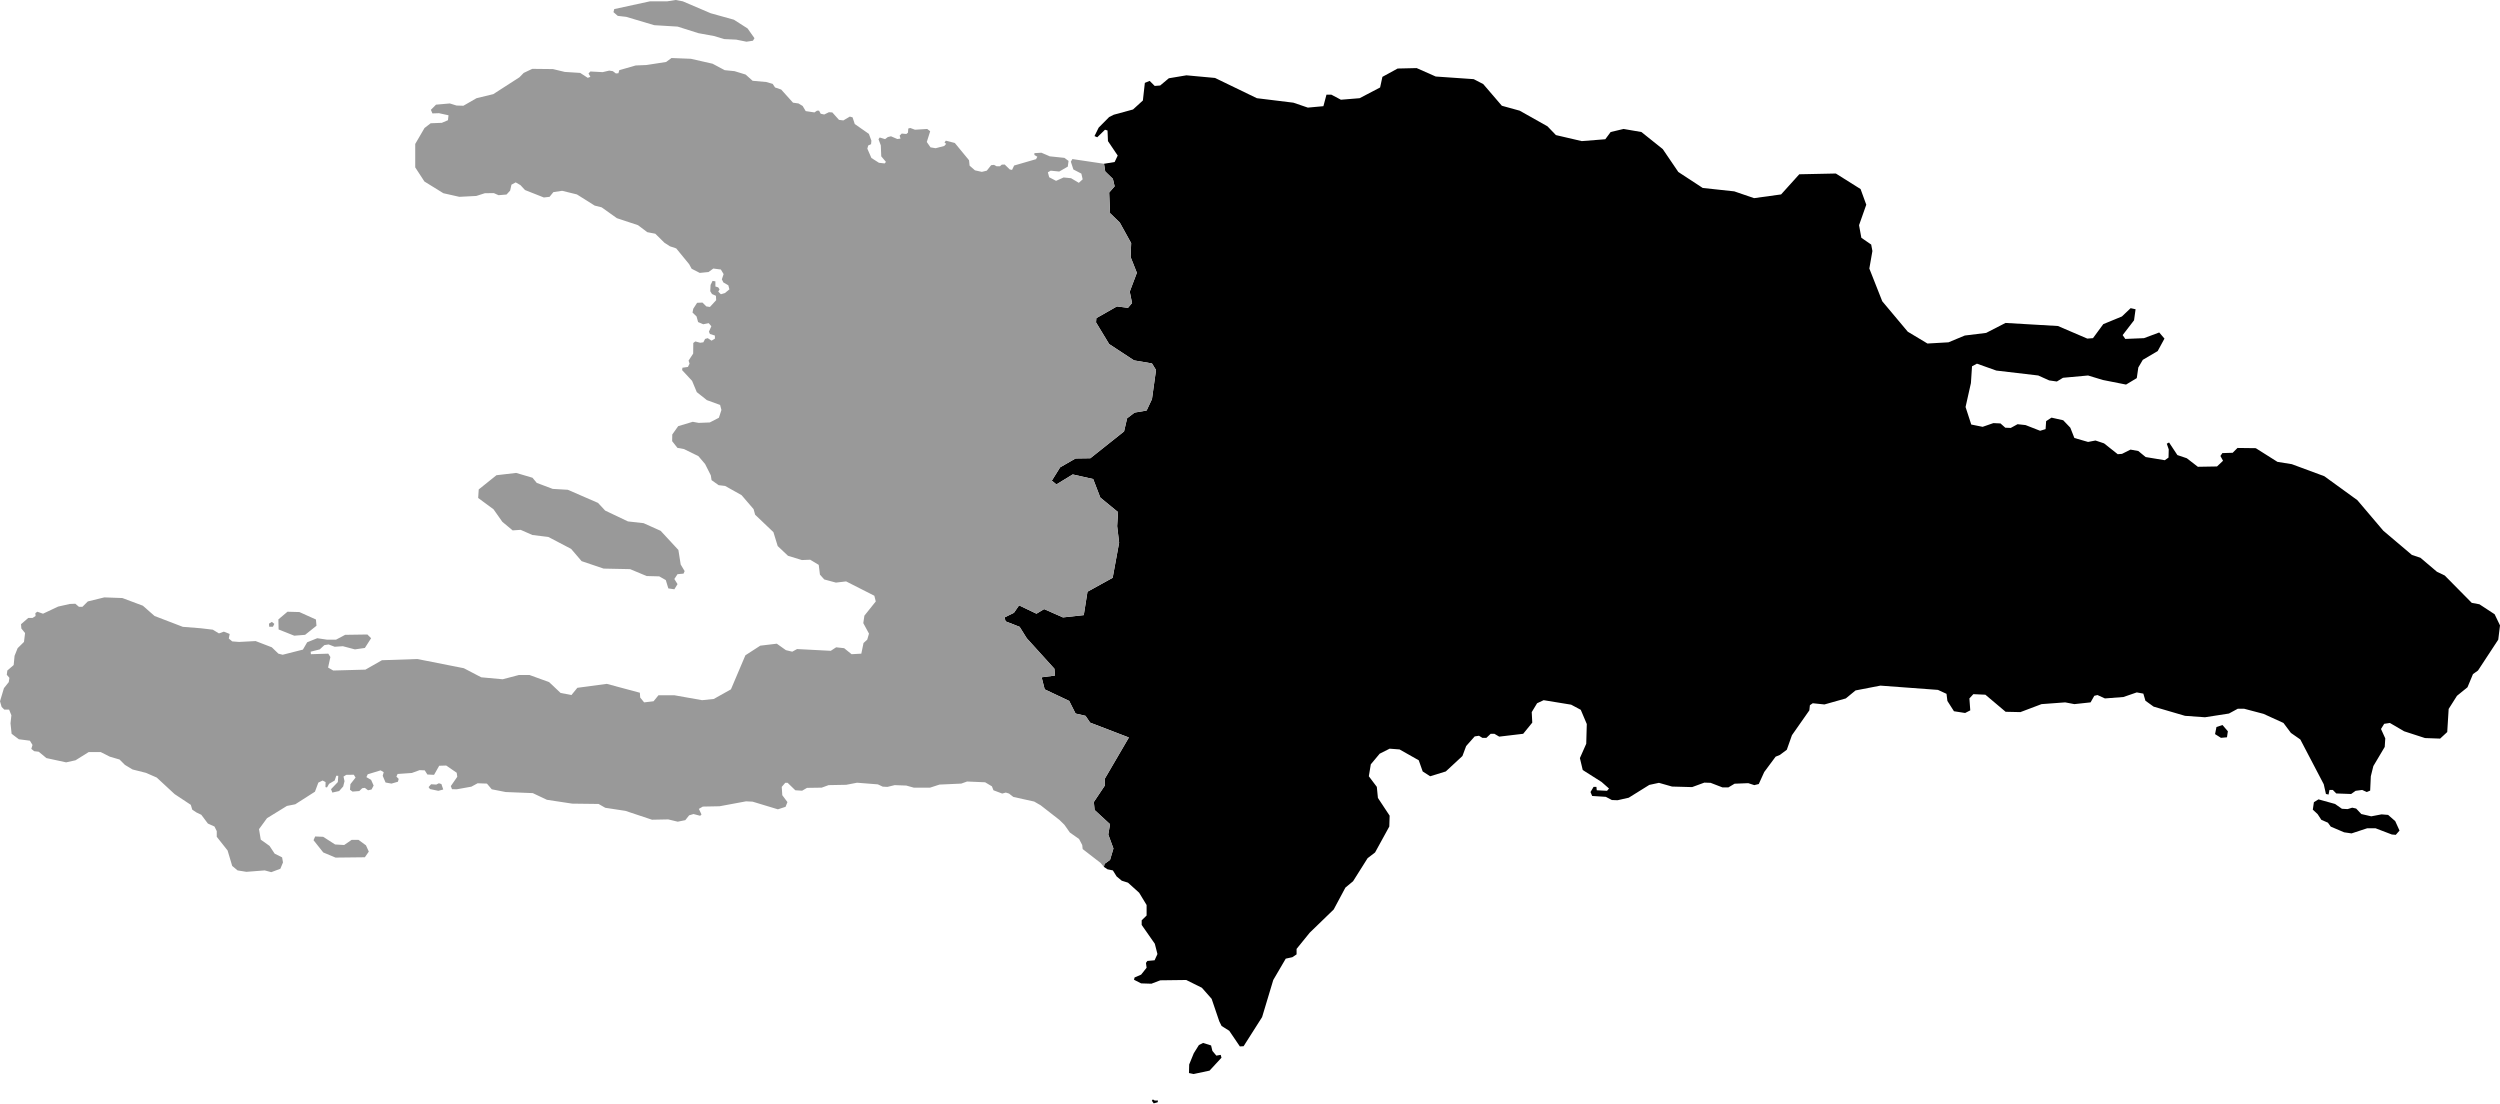
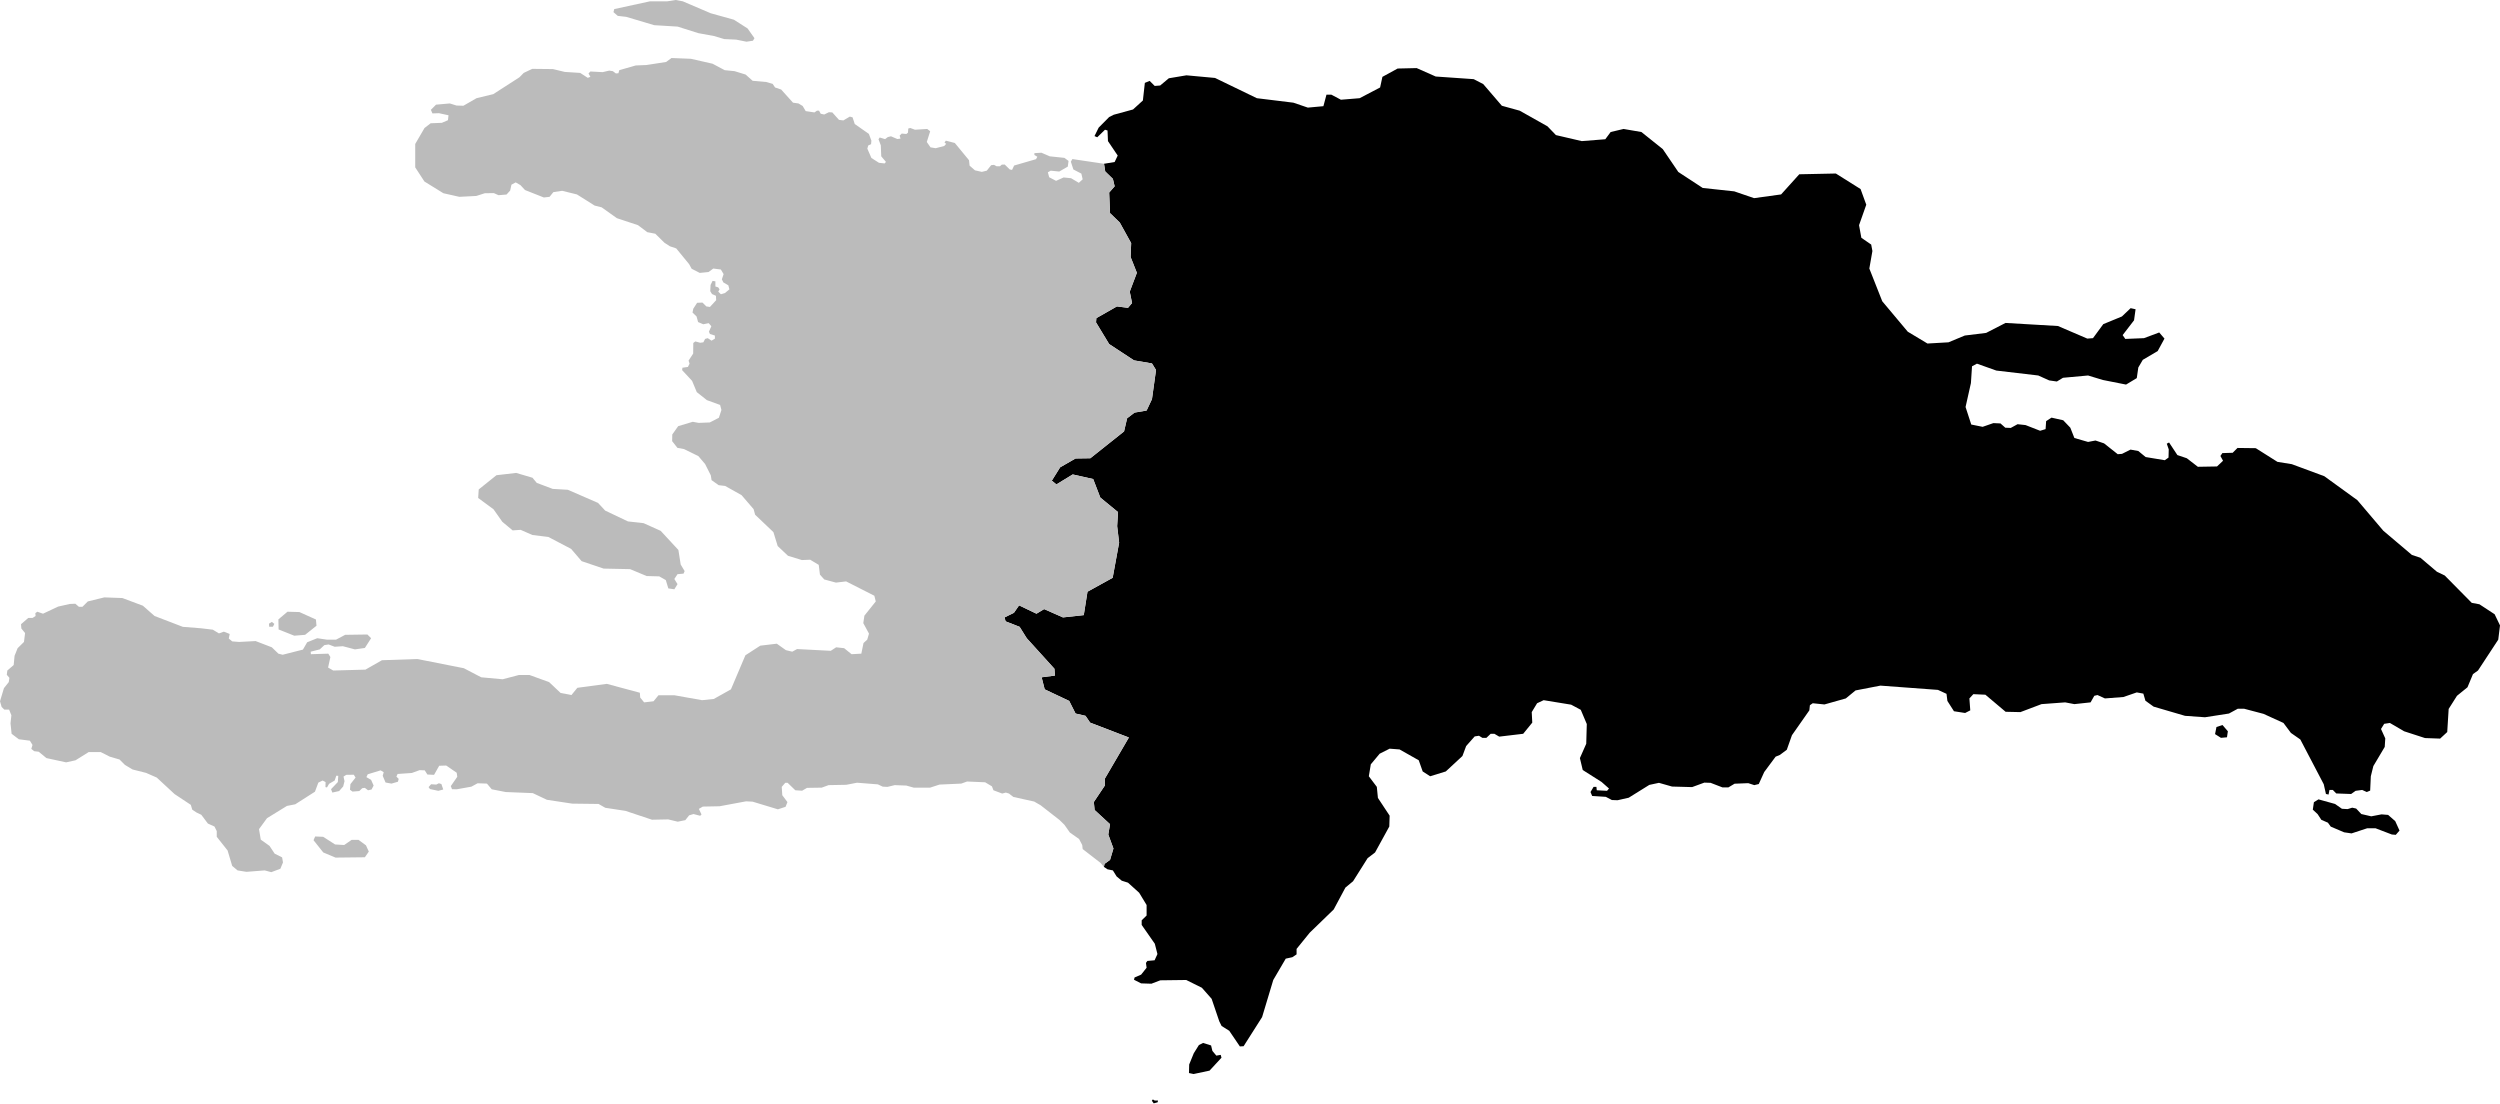
<svg xmlns="http://www.w3.org/2000/svg" viewBox="365.206 375.198 22.837 10.079">
  <path d="M386.333,382.594l0.01-0.068l0.042-0.026l0.151,0.042l0.063,0.044l0.052,0.003l0.042-0.013l0.036,0.008l0.047,0.05l0.091,0.021l0.094-0.018l0.06,0.005l0.065,0.057l0.039,0.086l-0.034,0.039l-0.036-0.003l-0.149-0.057h-0.076l-0.143,0.047l-0.068-0.01l-0.122-0.052l-0.026-0.036l-0.06-0.026l-0.034-0.052L386.333,382.594z M385.494,381.938l0.055-0.005l0.008-0.055l-0.049-0.057l-0.055,0.018l-0.013,0.065L385.494,381.938z M375.728,385.253l0.017,0.024l0.036-0.01l0.003-0.016h-0.03l-0.017-0.01L375.728,385.253z M376.069,384.922l-0.002,0.078l0.042,0.009l0.146-0.031l0.109-0.118l-0.007-0.026l-0.04,0.007l-0.036-0.043l-0.012-0.05l-0.073-0.023l-0.038,0.019l-0.047,0.075L376.069,384.922z M386.333,382.594l0.01-0.068l0.042-0.026l0.151,0.042l0.063,0.044l0.052,0.003l0.042-0.013l0.036,0.008l0.047,0.05l0.091,0.021l0.094-0.018l0.06,0.005l0.065,0.057l0.039,0.086l-0.034,0.039l-0.036-0.003l-0.149-0.057h-0.076l-0.143,0.047l-0.068-0.01l-0.122-0.052l-0.026-0.036l-0.06-0.026l-0.034-0.052L386.333,382.594z M385.494,381.938l0.055-0.005l0.008-0.055l-0.049-0.057l-0.055,0.018l-0.013,0.065L385.494,381.938z M375.728,385.253l0.017,0.024l0.036-0.01l0.003-0.016h-0.03l-0.017-0.01L375.728,385.253z M376.069,384.922l-0.002,0.078l0.042,0.009l0.146-0.031l0.109-0.118l-0.007-0.026l-0.04,0.007l-0.036-0.043l-0.012-0.05l-0.073-0.023l-0.038,0.019l-0.047,0.075L376.069,384.922z M375.29,383.117l0.006-0.028l0.05-0.036l0.031-0.104l-0.047-0.128l0.016-0.094l-0.141-0.13l-0.007-0.073l0.101-0.151v-0.063l0.219-0.375l-0.354-0.136l-0.042-0.062l-0.091-0.021l-0.058-0.115l-0.224-0.106l-0.028-0.11l0.122-0.016l-0.005-0.062l-0.253-0.279l-0.065-0.104l-0.128-0.05l-0.01-0.036l0.086-0.042l0.047-0.068l0.159,0.076l0.07-0.042l0.172,0.076l0.19-0.021l0.034-0.214l0.23-0.127l0.059-0.321l-0.018-0.151l0.008-0.128l-0.162-0.133l-0.065-0.169l-0.187-0.042l-0.149,0.091l-0.042-0.034l0.076-0.122l0.141-0.081l0.135-0.002l0.308-0.245l0.028-0.12l0.068-0.052l0.11-0.019l0.049-0.104l0.037-0.266l-0.037-0.06l-0.164-0.028l-0.227-0.149l-0.12-0.198l0.003-0.039l0.188-0.107l0.101,0.013l0.037-0.044l-0.021-0.104l0.065-0.172l-0.057-0.144l0.005-0.127l-0.104-0.188l-0.089-0.086l-0.008-0.188l0.05-0.057l-0.016-0.068l-0.07-0.068l-0.011-0.07l0.097-0.016l0.028-0.059l-0.089-0.132l-0.004-0.097l-0.023-0.007l-0.071,0.069l-0.025-0.011l0.038-0.077l0.096-0.097l0.042-0.021l0.176-0.048l0.09-0.082l0.018-0.161l0.044-0.018l0.046,0.046l0.05-0.004l0.079-0.066l0.161-0.027l0.261,0.024l0.382,0.185l0.334,0.041l0.132,0.045l0.142-0.013l0.028-0.105h0.045l0.087,0.046l0.171-0.014l0.187-0.098l0.021-0.097l0.139-0.076l0.174-0.004l0.174,0.077l0.347,0.024l0.087,0.045l0.17,0.198l0.163,0.045l0.254,0.143l0.077,0.08l0.236,0.055l0.215-0.017l0.049-0.066l0.118-0.028l0.163,0.028l0.195,0.156l0.142,0.209l0.223,0.146l0.288,0.031l0.181,0.062l0.247-0.034l0.166-0.184l0.334-0.007l0.226,0.142l0.052,0.143l-0.066,0.187l0.021,0.115l0.09,0.062l0.011,0.059l-0.028,0.16l0.118,0.299l0.233,0.278l0.18,0.108l0.192-0.011l0.149-0.062l0.195-0.024l0.177-0.091l0.479,0.028l0.268,0.115l0.052-0.004l0.094-0.128l0.17-0.07l0.08-0.076l0.045,0.01l-0.014,0.101l-0.104,0.135l0.024,0.035l0.171-0.007l0.139-0.052l0.048,0.056l-0.062,0.114l-0.136,0.08l-0.041,0.07l-0.014,0.097l-0.098,0.059l-0.212-0.042l-0.135-0.041l-0.229,0.021l-0.056,0.034l-0.07-0.01l-0.1-0.045l-0.383-0.045l-0.177-0.063l-0.045,0.024l-0.01,0.153l-0.049,0.219l0.052,0.16l0.104,0.021l0.098-0.034l0.065,0.003l0.044,0.039l0.05,0.002l0.062-0.034l0.073,0.008l0.133,0.052l0.05-0.015l0.005-0.073l0.049-0.032l0.107,0.024l0.065,0.068l0.037,0.094l0.125,0.036l0.068-0.013l0.078,0.026l0.125,0.099l0.039-0.003l0.078-0.039l0.071,0.013l0.067,0.055l0.175,0.029l0.034-0.024l0.002-0.075l-0.018-0.052l0.021-0.011l0.076,0.115l0.086,0.029l0.101,0.078l0.175-0.003l0.055-0.052l-0.024-0.044l0.018-0.026l0.094-0.003l0.044-0.044l0.167,0.002l0.198,0.125l0.131,0.021l0.297,0.11l0.302,0.219l0.237,0.279l0.261,0.221l0.078,0.026l0.151,0.128l0.071,0.034l0.247,0.25l0.07,0.013l0.139,0.091l0.049,0.102l-0.016,0.13l-0.185,0.282l-0.046,0.033l-0.05,0.12l-0.096,0.078l-0.076,0.12l-0.013,0.211l-0.065,0.06l-0.138-0.005l-0.191-0.062l-0.13-0.076l-0.052,0.008l-0.029,0.047l0.039,0.086l-0.005,0.078l-0.104,0.175l-0.023,0.093l-0.006,0.131l-0.031,0.013l-0.042-0.019l-0.06,0.008l-0.041,0.029l-0.136-0.005l-0.031-0.032h-0.031l-0.008,0.042l-0.024-0.005l-0.02-0.089l-0.214-0.409l-0.086-0.06l-0.068-0.091l-0.182-0.083l-0.178-0.047h-0.057l-0.081,0.044l-0.219,0.034l-0.182-0.013l-0.287-0.084l-0.075-0.054l-0.019-0.065l-0.06-0.011l-0.122,0.042l-0.169,0.013l-0.068-0.031l-0.029,0.007l-0.034,0.06l-0.148,0.016l-0.084-0.016l-0.216,0.016l-0.193,0.073l-0.135-0.003l-0.185-0.156l-0.11-0.005l-0.036,0.039l0.008,0.109l-0.047,0.024l-0.102-0.016l-0.06-0.094l-0.008-0.065l-0.078-0.036l-0.526-0.039l-0.227,0.044l-0.089,0.073l-0.195,0.055l-0.107-0.011l-0.026,0.018l-0.005,0.047l-0.159,0.227l-0.047,0.133l-0.063,0.047l-0.039,0.016l-0.104,0.14l-0.05,0.11l-0.041,0.01l-0.055-0.018l-0.125,0.005l-0.057,0.034h-0.053l-0.109-0.042l-0.057-0.002l-0.112,0.041l-0.183-0.005l-0.12-0.034l-0.088,0.019l-0.188,0.117l-0.102,0.023l-0.052-0.002l-0.055-0.029l-0.125-0.008l-0.015-0.036l0.028-0.047h0.026l0.003,0.031l0.094,0.005l0.018-0.021l-0.068-0.06l-0.172-0.109l-0.026-0.109l0.058-0.131l0.005-0.18l-0.055-0.13l-0.088-0.047l-0.251-0.041l-0.06,0.028l-0.049,0.081l0.005,0.096l-0.083,0.102l-0.219,0.026l-0.044-0.026h-0.034l-0.039,0.037h-0.037l-0.031-0.019l-0.039,0.006l-0.078,0.088l-0.034,0.091l-0.152,0.141l-0.143,0.044l-0.068-0.044l-0.036-0.102l-0.175-0.099l-0.091-0.007l-0.091,0.046l-0.081,0.097l-0.018,0.109l0.073,0.097l0.01,0.101l0.107,0.162l-0.003,0.099l-0.13,0.237l-0.068,0.052l-0.133,0.211l-0.07,0.058l-0.107,0.2l-0.219,0.212l-0.12,0.148v0.05l-0.039,0.026l-0.06,0.013l-0.114,0.195l-0.102,0.339l-0.169,0.266l-0.034,0.002l-0.097-0.143l-0.07-0.044l-0.021-0.042l-0.07-0.206l-0.089-0.101l-0.143-0.071l-0.237,0.003l-0.081,0.031l-0.094-0.003l-0.065-0.033l0.005-0.021l0.06-0.026l0.05-0.063l-0.006-0.044l0.013-0.018l0.066-0.006l0.026-0.057l-0.024-0.094l-0.12-0.172v-0.042l0.045-0.044v-0.096l-0.068-0.112l-0.102-0.092l-0.057-0.018l-0.047-0.039l-0.034-0.055l-0.049-0.01l-0.033-0.022L375.29,383.117z" />
-   <path fill="#999" d="M370.81,375.309l0.007-0.028l0.327-0.071h0.158l0.076-0.012l0.065,0.012l0.255,0.109l0.212,0.059l0.125,0.08l0.063,0.089l-0.014,0.023l-0.059,0.009l-0.094-0.019l-0.109-0.005l-0.094-0.028l-0.142-0.026l-0.19-0.06l-0.214-0.013l-0.255-0.076l-0.078-0.009L370.81,375.309L370.81,375.309z M369.714,379.85l0.081,0.115l0.094,0.078l0.073-0.005l0.107,0.047l0.146,0.018l0.208,0.109l0.096,0.112l0.201,0.068l0.242,0.005l0.151,0.063l0.115,0.003l0.06,0.034l0.023,0.076l0.055,0.008l0.029-0.047l-0.029-0.047l0.029-0.044l0.055-0.005l0.01-0.023l-0.036-0.06l-0.021-0.133l-0.162-0.175l-0.156-0.07l-0.143-0.016l-0.208-0.099l-0.065-0.07l-0.276-0.12l-0.138-0.008l-0.146-0.055l-0.039-0.047l-0.149-0.044l-0.18,0.021l-0.162,0.13l-0.005,0.078L369.714,379.85L369.714,379.85z M367.749,380.856l0.083-0.07l0.109,0.003l0.151,0.068l0.005,0.057l-0.104,0.083l-0.099,0.008l-0.143-0.057L367.749,380.856L367.749,380.856z M367.663,380.895l0.026-0.016l0.023,0.018l-0.013,0.026h-0.034L367.663,380.895L367.663,380.895z M368.085,382.839l0.073,0.003l0.109,0.07l0.083,0.005l0.068-0.047h0.063l0.068,0.05l0.026,0.057l-0.036,0.052l-0.268,0.003l-0.112-0.047l-0.089-0.112L368.085,382.839L368.085,382.839z M369.121,382.388l0.023-0.026l0.047,0.003l0.024-0.012l0.023,0.007l0.017,0.05l-0.045,0.012l-0.076-0.016L369.121,382.388L369.121,382.388z M370.81,375.309l0.007-0.028l0.327-0.071h0.158l0.076-0.012l0.065,0.012l0.255,0.109l0.212,0.059l0.125,0.08l0.063,0.089l-0.014,0.023l-0.059,0.009l-0.094-0.019l-0.109-0.005l-0.094-0.028l-0.142-0.026l-0.19-0.06l-0.214-0.013l-0.255-0.076l-0.078-0.009L370.81,375.309L370.81,375.309z M369.714,379.85l0.081,0.115l0.094,0.078l0.073-0.005l0.107,0.047l0.146,0.018l0.208,0.109l0.096,0.112l0.201,0.068l0.242,0.005l0.151,0.063l0.115,0.003l0.06,0.034l0.023,0.076l0.055,0.008l0.029-0.047l-0.029-0.047l0.029-0.044l0.055-0.005l0.01-0.023l-0.036-0.06l-0.021-0.133l-0.162-0.175l-0.156-0.07l-0.143-0.016l-0.208-0.099l-0.065-0.07l-0.276-0.12l-0.138-0.008l-0.146-0.055l-0.039-0.047l-0.149-0.044l-0.18,0.021l-0.162,0.13l-0.005,0.078L369.714,379.85L369.714,379.85z M367.749,380.856l0.083-0.07l0.109,0.003l0.151,0.068l0.005,0.057l-0.104,0.083l-0.099,0.008l-0.143-0.057L367.749,380.856L367.749,380.856z M367.663,380.895l0.026-0.016l0.023,0.018l-0.013,0.026h-0.034L367.663,380.895L367.663,380.895z M368.085,382.839l0.073,0.003l0.109,0.07l0.083,0.005l0.068-0.047h0.063l0.068,0.05l0.026,0.057l-0.036,0.052l-0.268,0.003l-0.112-0.047l-0.089-0.112L368.085,382.839L368.085,382.839z M369.121,382.388l0.023-0.026l0.047,0.003l0.024-0.012l0.023,0.007l0.017,0.05l-0.045,0.012l-0.076-0.016L369.121,382.388L369.121,382.388z M375.29,383.117l0.006-0.028l0.05-0.036l0.031-0.104l-0.047-0.128l0.016-0.094l-0.141-0.13l-0.007-0.073l0.101-0.151v-0.063l0.219-0.375l-0.354-0.136l-0.042-0.062l-0.091-0.021l-0.058-0.115l-0.224-0.106l-0.028-0.11l0.122-0.016l-0.005-0.062l-0.253-0.279l-0.065-0.104l-0.128-0.05l-0.01-0.036l0.086-0.042l0.047-0.068l0.159,0.076l0.07-0.042l0.172,0.076l0.19-0.021l0.034-0.214l0.23-0.127l0.059-0.321l-0.018-0.151l0.008-0.128l-0.162-0.133l-0.065-0.169l-0.187-0.042l-0.149,0.091l-0.042-0.034l0.076-0.122l0.141-0.081l0.135-0.002l0.308-0.245l0.028-0.12l0.068-0.052l0.11-0.019l0.049-0.104l0.037-0.266l-0.037-0.06l-0.164-0.028l-0.227-0.149l-0.12-0.198l0.003-0.039l0.188-0.107l0.101,0.013l0.037-0.044l-0.021-0.104l0.065-0.172l-0.057-0.144l0.005-0.127l-0.104-0.188l-0.089-0.086l-0.008-0.188l0.05-0.057l-0.016-0.068l-0.07-0.068l-0.011-0.07l-0.289-0.043l-0.014,0.024l0.023,0.071l0.073,0.038l0.012,0.052l-0.035,0.032l-0.071-0.042l-0.068-0.007l-0.069,0.031l-0.063-0.033l-0.012-0.045l0.026-0.015l0.078,0.008l0.078-0.045l0.007-0.052l-0.038-0.028l-0.134-0.014l-0.076-0.033l-0.064,0.004v0.017l0.027,0.016l-0.012,0.022l-0.2,0.058l-0.019,0.04l-0.021-0.004l-0.046-0.045l-0.027,0.001l-0.017,0.015h-0.03l-0.024-0.013l-0.026,0.003l-0.04,0.05l-0.045,0.011l-0.063-0.014l-0.049-0.043l-0.005-0.049l-0.13-0.158l-0.082-0.021l-0.012,0.017l0.015,0.012l-0.017,0.019l-0.079,0.021l-0.047-0.008l-0.034-0.049l0.031-0.098l-0.027-0.021l-0.112,0.007l-0.043-0.016l-0.018,0.005l-0.003,0.038l-0.015,0.012l-0.042-0.004l-0.019,0.019l0.008,0.027l-0.029,0.004l-0.058-0.025l-0.029,0.007l-0.025,0.019l-0.049-0.015l-0.011,0.016l0.021,0.056l0.004,0.1l0.043,0.051l-0.012,0.014l-0.052-0.006l-0.069-0.044l-0.037-0.085l0.008-0.029l0.026-0.012l0.003-0.032l-0.023-0.062l-0.129-0.09l-0.02-0.061l-0.025-0.007l-0.059,0.035l-0.04-0.005l-0.061-0.068l-0.031-0.002l-0.043,0.021l-0.032-0.007l-0.015-0.028h-0.019l-0.023,0.016l-0.08-0.012l-0.028-0.047l-0.038-0.023l-0.05-0.007l-0.108-0.12l-0.056-0.019l-0.022-0.033l-0.059-0.017l-0.124-0.011l-0.064-0.057l-0.101-0.031l-0.09-0.009l-0.111-0.059l-0.198-0.045l-0.177-0.007l-0.049,0.036l-0.122,0.019l-0.059,0.009l-0.097,0.004l-0.15,0.043l-0.008,0.028l-0.023,0.002l-0.028-0.021l-0.033-0.005l-0.06,0.014l-0.112-0.006l-0.017,0.018l0.017,0.031l-0.024,0.009l-0.069-0.045l-0.141-0.009l-0.108-0.026l-0.189-0.002l-0.078,0.037l-0.039,0.04l-0.239,0.154l-0.153,0.037l-0.12,0.069l-0.063-0.002l-0.061-0.019l-0.126,0.011l-0.047,0.047l0.014,0.033l0.06-0.002l0.087,0.019l-0.005,0.045l-0.056,0.024l-0.102,0.004l-0.056,0.043l-0.085,0.146v0.214l0.084,0.129l0.173,0.107l0.146,0.033l0.155-0.008l0.078-0.025l0.082-0.001l0.043,0.019l0.073-0.006l0.033-0.036l0.012-0.054l0.039-0.021l0.043,0.025l0.042,0.045l0.172,0.068l0.052-0.006l0.035-0.043l0.08-0.012l0.135,0.033l0.162,0.102l0.064,0.016l0.139,0.099l0.193,0.064l0.085,0.064l0.073,0.014l0.083,0.082l0.051,0.033l0.057,0.019l0.118,0.144l0.023,0.042l0.074,0.038l0.08-0.008l0.044-0.032l0.069,0.009l0.025,0.042l-0.016,0.048l0.014,0.028l0.045,0.026l0.01,0.037l-0.041,0.034l-0.037,0.011l-0.024-0.024l0.012-0.02l-0.012-0.019l-0.026-0.008v-0.047l-0.026-0.004l-0.018,0.037l-0.003,0.057l0.016,0.026l0.036,0.016l0.002,0.04l-0.057,0.062l-0.033-0.005l-0.035-0.035l-0.049,0.002l-0.035,0.054l-0.007,0.035l0.037,0.036l0.014,0.051l0.047,0.02l0.05-0.01l0.024,0.028l-0.022,0.05l0.009,0.021l0.045,0.014l0.001,0.028l-0.031,0.019l-0.035-0.023l-0.024,0.007l-0.016,0.031l-0.029,0.004l-0.044-0.012l-0.019,0.014l-0.001,0.097l-0.042,0.064l0.009,0.028l-0.015,0.03l-0.05,0.007l-0.003,0.022l0.091,0.098l0.043,0.103l0.092,0.073l0.121,0.044l0.012,0.046l-0.023,0.071l-0.083,0.043l-0.102,0.004l-0.054-0.01l-0.133,0.04l-0.054,0.076l-0.001,0.061l0.048,0.061l0.06,0.011l0.132,0.065l0.061,0.072l0.052,0.103l0.007,0.044l0.065,0.046l0.059,0.007l0.15,0.084l0.11,0.128l0.014,0.051l0.167,0.159l0.039,0.127l0.094,0.089l0.127,0.039l0.076-0.003l0.078,0.047l0.011,0.089l0.039,0.044l0.107,0.029l0.093-0.011l0.258,0.131l0.013,0.052l-0.104,0.13l-0.01,0.068l0.052,0.096l-0.016,0.055l-0.034,0.031l-0.02,0.097l-0.089,0.005l-0.068-0.055l-0.073-0.008l-0.049,0.032l-0.308-0.016l-0.044,0.024l-0.058-0.014l-0.083-0.059l-0.151,0.018l-0.136,0.088l-0.132,0.311l-0.157,0.088l-0.107,0.011l-0.253-0.045h-0.145l-0.045,0.055l-0.086,0.01l-0.036-0.044l-0.003-0.044l-0.302-0.081l-0.269,0.036l-0.054,0.066l-0.099-0.019l-0.105-0.099l-0.179-0.065h-0.097l-0.148,0.039l-0.196-0.018l-0.159-0.083l-0.425-0.084l-0.323,0.011l-0.151,0.086l-0.294,0.008l-0.047-0.027l0.021-0.096l-0.019-0.031l-0.159,0.005l-0.002-0.023l0.083-0.021l0.042-0.039l0.039-0.006l0.055,0.021l0.075-0.005l0.11,0.029l0.091-0.013l0.057-0.089l-0.034-0.034l-0.203,0.003l-0.083,0.044h-0.084l-0.088-0.013l-0.092,0.037l-0.039,0.067l-0.185,0.047l-0.039-0.01l-0.06-0.058l-0.148-0.057l-0.151,0.008l-0.063-0.005l-0.031-0.026l0.008-0.042l-0.053-0.021l-0.045,0.016l-0.056-0.034l-0.11-0.013l-0.164-0.013l-0.258-0.099l-0.107-0.094l-0.187-0.07l-0.165-0.006l-0.151,0.037l-0.049,0.049h-0.032l-0.033-0.028l-0.05,0.002l-0.107,0.024l-0.138,0.065l-0.052-0.018l-0.018,0.013l0.002,0.026l-0.028,0.018h-0.039l-0.066,0.057l0.003,0.039l0.034,0.042l-0.01,0.081l-0.058,0.057l-0.028,0.07l-0.008,0.084l-0.058,0.05l-0.005,0.039l0.024,0.028l-0.006,0.039l-0.044,0.055l-0.036,0.12l0.015,0.052l0.024,0.024h0.044l0.021,0.052l-0.008,0.073l0.01,0.096l0.066,0.05l0.101,0.013l0.024,0.039l-0.011,0.036l0.026,0.021l0.042,0.005l0.07,0.058l0.18,0.039l0.086-0.019l0.12-0.075h0.11l0.083,0.042l0.089,0.026l0.049,0.049l0.07,0.042l0.123,0.031l0.098,0.043l0.163,0.151l0.148,0.098l0.013,0.044l0.039,0.026l0.044,0.021l0.06,0.08l0.06,0.027l0.021,0.042v0.052l0.099,0.125l0.042,0.141l0.049,0.041l0.081,0.013l0.167-0.013l0.06,0.016l0.083-0.031l0.024-0.058l-0.008-0.046l-0.068-0.034l-0.047-0.071l-0.08-0.057l-0.016-0.096l0.073-0.1l0.182-0.112l0.076-0.015l0.18-0.115l0.031-0.083l0.039-0.019l0.027,0.014l-0.001,0.046l0.014,0.003l0.019-0.033l0.051-0.03l0.015-0.044l0.018,0.001l-0.004,0.057l-0.062,0.065l0.012,0.031l0.062-0.014l0.037-0.042l0.012-0.048l-0.009-0.042l0.025-0.016l0.069-0.001l0.016,0.026l-0.047,0.06l-0.004,0.051l0.023,0.017l0.062-0.005l0.027-0.026l0.024-0.003l0.029,0.022l0.032-0.007l0.019-0.036l-0.023-0.052l-0.043-0.025l0.012-0.026l0.118-0.036l0.028,0.017l-0.009,0.033l0.026,0.061l0.054,0.01l0.059-0.017l0.007-0.026l-0.021-0.021l0.011-0.024l0.13-0.009l0.071-0.026l0.047,0.002l0.024,0.038l0.061,0.003l0.047-0.083l0.064-0.002l0.096,0.066l0.005,0.037l-0.059,0.085l0.011,0.028l0.043,0.001l0.134-0.024l0.057-0.031l0.085,0.003l0.044,0.052l0.127,0.025l0.248,0.01l0.129,0.061l0.231,0.035l0.241,0.003l0.061,0.035l0.184,0.028l0.243,0.081l0.148-0.003l0.087,0.021l0.069-0.014l0.035-0.044l0.04-0.012l0.061,0.016l0.012-0.012l-0.024-0.051l0.036-0.021l0.153-0.003l0.242-0.045l0.06,0.003l0.231,0.07l0.07-0.023l0.017-0.043l-0.047-0.063l-0.005-0.076l0.032-0.037h0.022l0.07,0.068l0.062,0.004l0.045-0.026l0.134-0.002l0.063-0.023l0.161-0.003l0.099-0.019l0.19,0.015l0.045,0.021l0.043,0.002l0.066-0.016l0.106,0.004l0.068,0.019h0.149l0.086-0.028l0.199-0.009l0.053-0.019l0.165,0.007l0.062,0.037l0.014,0.036l0.08,0.03l0.033-0.009l0.029,0.009l0.04,0.031l0.19,0.042l0.059,0.034l0.172,0.134l0.045,0.044l0.05,0.071l0.084,0.059l0.029,0.055l0.004,0.037l0.164,0.127l0.03,0.036L375.29,383.117z" />
+   <path fill="#bbb" d="M370.81,375.309l0.007-0.028l0.327-0.071h0.158l0.076-0.012l0.065,0.012l0.255,0.109l0.212,0.059l0.125,0.08l0.063,0.089l-0.014,0.023l-0.059,0.009l-0.094-0.019l-0.109-0.005l-0.094-0.028l-0.142-0.026l-0.19-0.06l-0.214-0.013l-0.255-0.076l-0.078-0.009L370.81,375.309L370.81,375.309z M369.714,379.85l0.081,0.115l0.094,0.078l0.073-0.005l0.107,0.047l0.146,0.018l0.208,0.109l0.096,0.112l0.201,0.068l0.242,0.005l0.151,0.063l0.115,0.003l0.06,0.034l0.023,0.076l0.055,0.008l0.029-0.047l-0.029-0.047l0.029-0.044l0.055-0.005l0.01-0.023l-0.036-0.06l-0.021-0.133l-0.162-0.175l-0.156-0.07l-0.143-0.016l-0.208-0.099l-0.065-0.07l-0.276-0.12l-0.138-0.008l-0.146-0.055l-0.039-0.047l-0.149-0.044l-0.18,0.021l-0.162,0.13l-0.005,0.078L369.714,379.85L369.714,379.85z M367.749,380.856l0.083-0.07l0.109,0.003l0.151,0.068l0.005,0.057l-0.104,0.083l-0.099,0.008l-0.143-0.057L367.749,380.856L367.749,380.856z M367.663,380.895l0.026-0.016l0.023,0.018l-0.013,0.026h-0.034L367.663,380.895L367.663,380.895z M368.085,382.839l0.073,0.003l0.109,0.07l0.083,0.005l0.068-0.047h0.063l0.068,0.05l0.026,0.057l-0.036,0.052l-0.268,0.003l-0.112-0.047l-0.089-0.112L368.085,382.839L368.085,382.839z M369.121,382.388l0.023-0.026l0.047,0.003l0.024-0.012l0.023,0.007l0.017,0.05l-0.045,0.012l-0.076-0.016L369.121,382.388L369.121,382.388z M370.81,375.309l0.007-0.028l0.327-0.071h0.158l0.076-0.012l0.065,0.012l0.255,0.109l0.212,0.059l0.125,0.08l0.063,0.089l-0.014,0.023l-0.059,0.009l-0.094-0.019l-0.109-0.005l-0.094-0.028l-0.142-0.026l-0.19-0.06l-0.214-0.013l-0.255-0.076l-0.078-0.009L370.81,375.309L370.81,375.309z M369.714,379.85l0.081,0.115l0.094,0.078l0.073-0.005l0.107,0.047l0.146,0.018l0.208,0.109l0.096,0.112l0.201,0.068l0.242,0.005l0.151,0.063l0.115,0.003l0.06,0.034l0.023,0.076l0.055,0.008l0.029-0.047l-0.029-0.047l0.029-0.044l0.055-0.005l0.01-0.023l-0.036-0.06l-0.021-0.133l-0.162-0.175l-0.156-0.07l-0.143-0.016l-0.208-0.099l-0.065-0.07l-0.276-0.12l-0.138-0.008l-0.146-0.055l-0.039-0.047l-0.149-0.044l-0.18,0.021l-0.162,0.13l-0.005,0.078L369.714,379.85L369.714,379.85z M367.749,380.856l0.083-0.07l0.109,0.003l0.151,0.068l0.005,0.057l-0.104,0.083l-0.099,0.008l-0.143-0.057L367.749,380.856L367.749,380.856z M367.663,380.895l0.026-0.016l0.023,0.018l-0.013,0.026h-0.034L367.663,380.895L367.663,380.895z M368.085,382.839l0.073,0.003l0.109,0.07l0.083,0.005l0.068-0.047h0.063l0.068,0.05l0.026,0.057l-0.036,0.052l-0.268,0.003l-0.112-0.047l-0.089-0.112L368.085,382.839L368.085,382.839z M369.121,382.388l0.023-0.026l0.047,0.003l0.024-0.012l0.023,0.007l0.017,0.05l-0.045,0.012l-0.076-0.016L369.121,382.388L369.121,382.388z M375.29,383.117l0.006-0.028l0.05-0.036l0.031-0.104l-0.047-0.128l0.016-0.094l-0.141-0.13l-0.007-0.073l0.101-0.151v-0.063l0.219-0.375l-0.354-0.136l-0.042-0.062l-0.091-0.021l-0.058-0.115l-0.224-0.106l-0.028-0.11l0.122-0.016l-0.005-0.062l-0.253-0.279l-0.065-0.104l-0.128-0.05l-0.01-0.036l0.086-0.042l0.047-0.068l0.159,0.076l0.07-0.042l0.172,0.076l0.19-0.021l0.034-0.214l0.23-0.127l0.059-0.321l-0.018-0.151l0.008-0.128l-0.162-0.133l-0.065-0.169l-0.187-0.042l-0.149,0.091l-0.042-0.034l0.076-0.122l0.141-0.081l0.135-0.002l0.308-0.245l0.028-0.12l0.068-0.052l0.11-0.019l0.049-0.104l0.037-0.266l-0.037-0.06l-0.164-0.028l-0.227-0.149l-0.12-0.198l0.003-0.039l0.188-0.107l0.101,0.013l0.037-0.044l-0.021-0.104l0.065-0.172l-0.057-0.144l0.005-0.127l-0.104-0.188l-0.089-0.086l-0.008-0.188l0.05-0.057l-0.016-0.068l-0.07-0.068l-0.011-0.07l-0.289-0.043l-0.014,0.024l0.023,0.071l0.073,0.038l0.012,0.052l-0.035,0.032l-0.071-0.042l-0.068-0.007l-0.069,0.031l-0.063-0.033l-0.012-0.045l0.026-0.015l0.078,0.008l0.078-0.045l0.007-0.052l-0.038-0.028l-0.134-0.014l-0.076-0.033l-0.064,0.004v0.017l0.027,0.016l-0.012,0.022l-0.2,0.058l-0.019,0.04l-0.021-0.004l-0.046-0.045l-0.027,0.001l-0.017,0.015h-0.03l-0.024-0.013l-0.026,0.003l-0.04,0.05l-0.045,0.011l-0.063-0.014l-0.049-0.043l-0.005-0.049l-0.13-0.158l-0.082-0.021l-0.012,0.017l0.015,0.012l-0.017,0.019l-0.079,0.021l-0.047-0.008l-0.034-0.049l0.031-0.098l-0.027-0.021l-0.112,0.007l-0.043-0.016l-0.018,0.005l-0.003,0.038l-0.015,0.012l-0.042-0.004l-0.019,0.019l0.008,0.027l-0.029,0.004l-0.058-0.025l-0.029,0.007l-0.025,0.019l-0.049-0.015l-0.011,0.016l0.021,0.056l0.004,0.1l0.043,0.051l-0.012,0.014l-0.052-0.006l-0.069-0.044l-0.037-0.085l0.008-0.029l0.026-0.012l0.003-0.032l-0.023-0.062l-0.129-0.09l-0.02-0.061l-0.025-0.007l-0.059,0.035l-0.04-0.005l-0.061-0.068l-0.031-0.002l-0.043,0.021l-0.032-0.007l-0.015-0.028h-0.019l-0.023,0.016l-0.08-0.012l-0.028-0.047l-0.038-0.023l-0.05-0.007l-0.108-0.12l-0.056-0.019l-0.022-0.033l-0.059-0.017l-0.124-0.011l-0.064-0.057l-0.101-0.031l-0.09-0.009l-0.111-0.059l-0.198-0.045l-0.177-0.007l-0.049,0.036l-0.122,0.019l-0.059,0.009l-0.097,0.004l-0.15,0.043l-0.008,0.028l-0.023,0.002l-0.028-0.021l-0.033-0.005l-0.06,0.014l-0.112-0.006l-0.017,0.018l0.017,0.031l-0.024,0.009l-0.069-0.045l-0.141-0.009l-0.108-0.026l-0.189-0.002l-0.078,0.037l-0.039,0.04l-0.239,0.154l-0.153,0.037l-0.12,0.069l-0.063-0.002l-0.061-0.019l-0.126,0.011l-0.047,0.047l0.014,0.033l0.06-0.002l0.087,0.019l-0.005,0.045l-0.056,0.024l-0.102,0.004l-0.056,0.043l-0.085,0.146v0.214l0.084,0.129l0.173,0.107l0.146,0.033l0.155-0.008l0.078-0.025l0.082-0.001l0.043,0.019l0.073-0.006l0.033-0.036l0.012-0.054l0.039-0.021l0.043,0.025l0.042,0.045l0.172,0.068l0.052-0.006l0.035-0.043l0.08-0.012l0.135,0.033l0.162,0.102l0.064,0.016l0.139,0.099l0.193,0.064l0.085,0.064l0.073,0.014l0.083,0.082l0.051,0.033l0.057,0.019l0.118,0.144l0.023,0.042l0.074,0.038l0.08-0.008l0.044-0.032l0.069,0.009l0.025,0.042l-0.016,0.048l0.014,0.028l0.045,0.026l0.01,0.037l-0.041,0.034l-0.037,0.011l-0.024-0.024l0.012-0.02l-0.012-0.019l-0.026-0.008v-0.047l-0.026-0.004l-0.018,0.037l-0.003,0.057l0.016,0.026l0.036,0.016l0.002,0.04l-0.057,0.062l-0.033-0.005l-0.035-0.035l-0.049,0.002l-0.035,0.054l-0.007,0.035l0.037,0.036l0.014,0.051l0.047,0.02l0.05-0.01l0.024,0.028l-0.022,0.05l0.009,0.021l0.045,0.014l0.001,0.028l-0.031,0.019l-0.035-0.023l-0.024,0.007l-0.016,0.031l-0.029,0.004l-0.044-0.012l-0.019,0.014l-0.001,0.097l-0.042,0.064l0.009,0.028l-0.015,0.03l-0.05,0.007l-0.003,0.022l0.091,0.098l0.043,0.103l0.092,0.073l0.121,0.044l0.012,0.046l-0.023,0.071l-0.083,0.043l-0.102,0.004l-0.054-0.01l-0.133,0.04l-0.054,0.076l-0.001,0.061l0.048,0.061l0.06,0.011l0.132,0.065l0.061,0.072l0.052,0.103l0.007,0.044l0.065,0.046l0.059,0.007l0.15,0.084l0.11,0.128l0.014,0.051l0.167,0.159l0.039,0.127l0.094,0.089l0.127,0.039l0.076-0.003l0.078,0.047l0.011,0.089l0.039,0.044l0.107,0.029l0.093-0.011l0.258,0.131l0.013,0.052l-0.104,0.13l-0.01,0.068l0.052,0.096l-0.016,0.055l-0.034,0.031l-0.02,0.097l-0.089,0.005l-0.068-0.055l-0.073-0.008l-0.049,0.032l-0.308-0.016l-0.044,0.024l-0.058-0.014l-0.083-0.059l-0.151,0.018l-0.136,0.088l-0.132,0.311l-0.157,0.088l-0.107,0.011l-0.253-0.045h-0.145l-0.045,0.055l-0.086,0.01l-0.036-0.044l-0.003-0.044l-0.302-0.081l-0.269,0.036l-0.054,0.066l-0.099-0.019l-0.105-0.099l-0.179-0.065h-0.097l-0.148,0.039l-0.196-0.018l-0.159-0.083l-0.425-0.084l-0.323,0.011l-0.151,0.086l-0.294,0.008l-0.047-0.027l0.021-0.096l-0.019-0.031l-0.159,0.005l-0.002-0.023l0.083-0.021l0.042-0.039l0.039-0.006l0.055,0.021l0.075-0.005l0.11,0.029l0.091-0.013l0.057-0.089l-0.034-0.034l-0.203,0.003l-0.083,0.044h-0.084l-0.088-0.013l-0.092,0.037l-0.039,0.067l-0.185,0.047l-0.039-0.01l-0.06-0.058l-0.148-0.057l-0.151,0.008l-0.063-0.005l-0.031-0.026l0.008-0.042l-0.053-0.021l-0.045,0.016l-0.056-0.034l-0.11-0.013l-0.164-0.013l-0.258-0.099l-0.107-0.094l-0.187-0.07l-0.165-0.006l-0.151,0.037l-0.049,0.049h-0.032l-0.033-0.028l-0.05,0.002l-0.107,0.024l-0.138,0.065l-0.052-0.018l-0.018,0.013l0.002,0.026l-0.028,0.018h-0.039l-0.066,0.057l0.003,0.039l0.034,0.042l-0.01,0.081l-0.058,0.057l-0.028,0.07l-0.008,0.084l-0.058,0.05l-0.005,0.039l0.024,0.028l-0.006,0.039l-0.044,0.055l-0.036,0.12l0.015,0.052l0.024,0.024h0.044l0.021,0.052l-0.008,0.073l0.01,0.096l0.066,0.05l0.101,0.013l0.024,0.039l-0.011,0.036l0.026,0.021l0.042,0.005l0.07,0.058l0.18,0.039l0.086-0.019l0.12-0.075h0.11l0.083,0.042l0.089,0.026l0.049,0.049l0.07,0.042l0.123,0.031l0.098,0.043l0.163,0.151l0.148,0.098l0.013,0.044l0.039,0.026l0.044,0.021l0.06,0.08l0.06,0.027l0.021,0.042v0.052l0.099,0.125l0.042,0.141l0.049,0.041l0.081,0.013l0.167-0.013l0.06,0.016l0.083-0.031l0.024-0.058l-0.008-0.046l-0.068-0.034l-0.047-0.071l-0.08-0.057l-0.016-0.096l0.073-0.1l0.182-0.112l0.076-0.015l0.18-0.115l0.031-0.083l0.039-0.019l0.027,0.014l-0.001,0.046l0.014,0.003l0.019-0.033l0.051-0.03l0.015-0.044l0.018,0.001l-0.004,0.057l-0.062,0.065l0.012,0.031l0.062-0.014l0.037-0.042l0.012-0.048l-0.009-0.042l0.025-0.016l0.069-0.001l0.016,0.026l-0.047,0.06l-0.004,0.051l0.023,0.017l0.062-0.005l0.027-0.026l0.024-0.003l0.029,0.022l0.032-0.007l0.019-0.036l-0.023-0.052l-0.043-0.025l0.012-0.026l0.118-0.036l0.028,0.017l-0.009,0.033l0.026,0.061l0.054,0.01l0.059-0.017l0.007-0.026l-0.021-0.021l0.011-0.024l0.13-0.009l0.071-0.026l0.047,0.002l0.024,0.038l0.061,0.003l0.047-0.083l0.064-0.002l0.096,0.066l0.005,0.037l-0.059,0.085l0.011,0.028l0.043,0.001l0.134-0.024l0.057-0.031l0.085,0.003l0.044,0.052l0.127,0.025l0.248,0.01l0.129,0.061l0.231,0.035l0.241,0.003l0.061,0.035l0.184,0.028l0.243,0.081l0.148-0.003l0.087,0.021l0.069-0.014l0.035-0.044l0.04-0.012l0.061,0.016l0.012-0.012l-0.024-0.051l0.036-0.021l0.153-0.003l0.242-0.045l0.06,0.003l0.231,0.07l0.07-0.023l0.017-0.043l-0.047-0.063l-0.005-0.076l0.032-0.037h0.022l0.07,0.068l0.062,0.004l0.045-0.026l0.134-0.002l0.063-0.023l0.161-0.003l0.099-0.019l0.19,0.015l0.045,0.021l0.043,0.002l0.066-0.016l0.106,0.004l0.068,0.019h0.149l0.086-0.028l0.199-0.009l0.053-0.019l0.165,0.007l0.062,0.037l0.014,0.036l0.08,0.03l0.033-0.009l0.029,0.009l0.04,0.031l0.19,0.042l0.059,0.034l0.172,0.134l0.045,0.044l0.05,0.071l0.084,0.059l0.029,0.055l0.004,0.037l0.164,0.127l0.03,0.036L375.29,383.117z" />
</svg>
